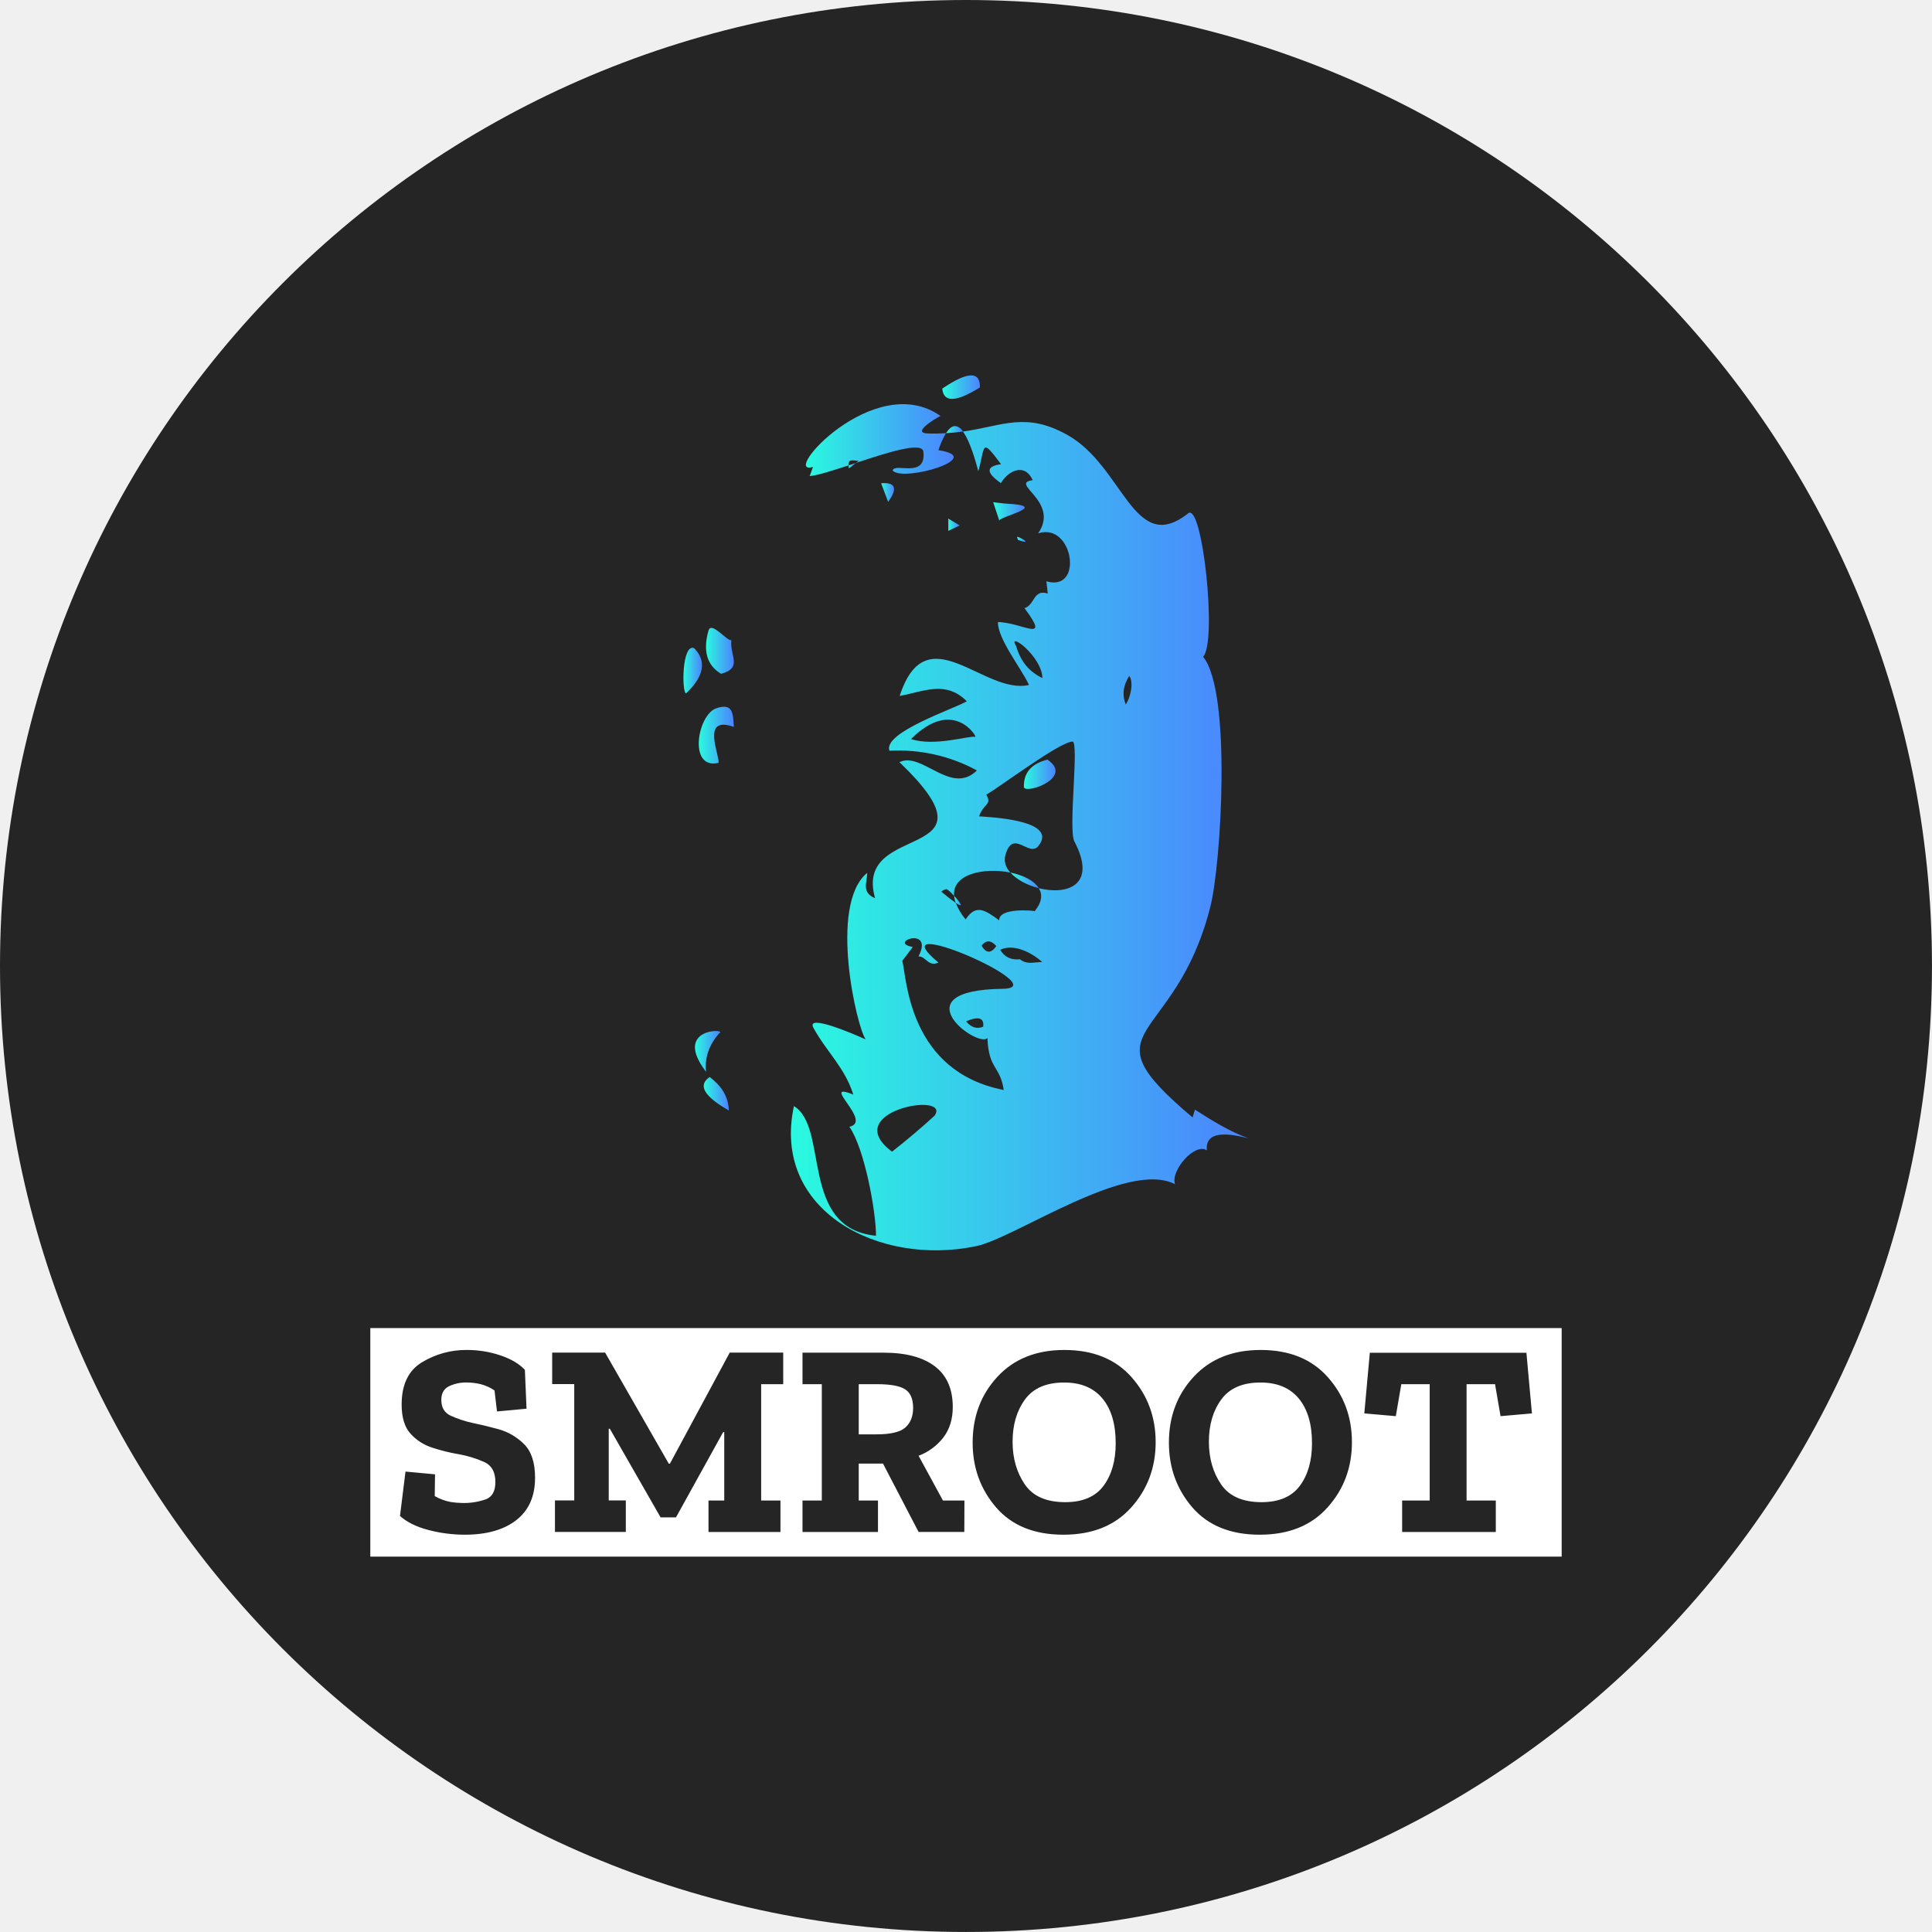
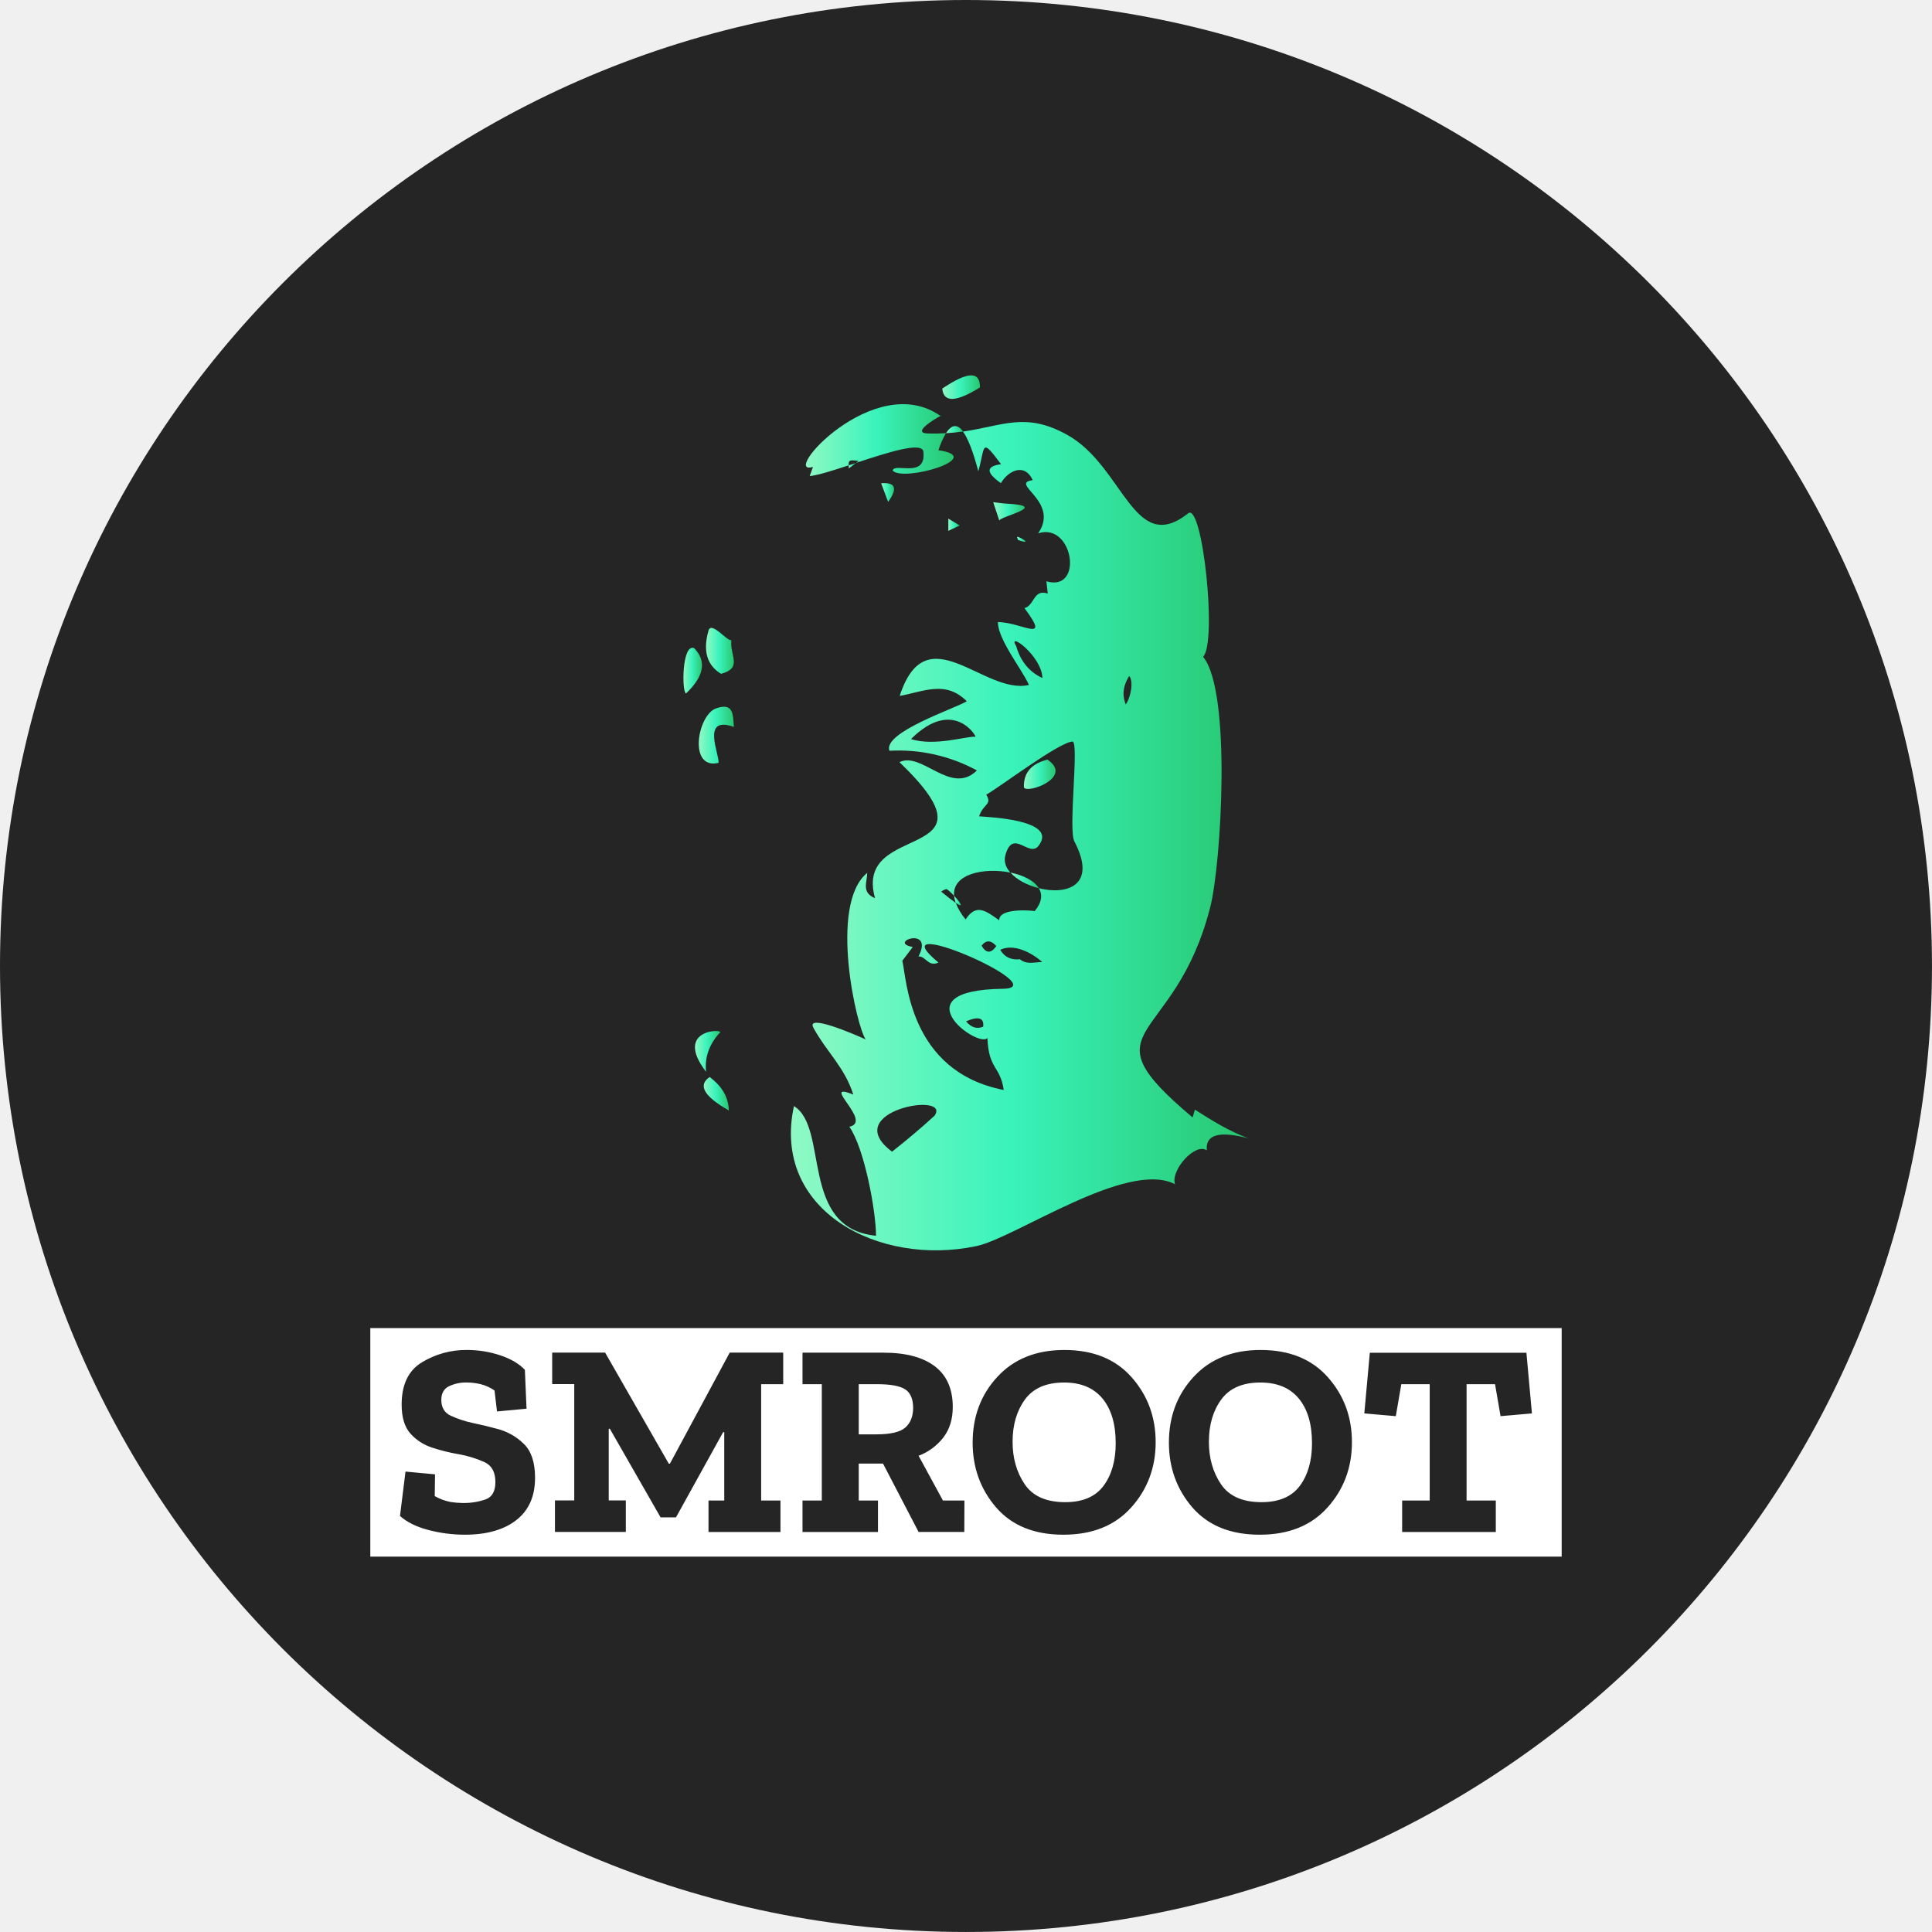
<svg xmlns="http://www.w3.org/2000/svg" xmlns:xlink="http://www.w3.org/1999/xlink" viewBox="0 0 981.43 981.43">
  <defs>
-     <style>.cls-1{fill:#252525;}.cls-2{fill:url(#Nowa_próbka_gradientu_1);}.cls-3{fill:url(#Nowa_próbka_gradientu_1-2);}.cls-4{fill:url(#Nowa_próbka_gradientu_1-3);}.cls-5{fill:url(#Nowa_próbka_gradientu_1-4);}.cls-6{fill:url(#Nowa_próbka_gradientu_1-5);}.cls-7{fill:url(#Nowa_próbka_gradientu_1-6);}.cls-8{fill:url(#Nowa_próbka_gradientu_1-7);}.cls-9{fill:url(#Nowa_próbka_gradientu_1-8);}.cls-10{fill:url(#Nowa_próbka_gradientu_1-9);}.cls-11{fill:url(#Nowa_próbka_gradientu_1-10);}.cls-12{fill:url(#Nowa_próbka_gradientu_1-11);}.cls-13{fill:url(#Nowa_próbka_gradientu_1-12);}.cls-14{fill:url(#Nowa_próbka_gradientu_1-13);}.cls-15{fill:url(#Nowa_próbka_gradientu_1-14);}.cls-16{fill:url(#Nowa_próbka_gradientu_1-15);}.cls-17{fill:url(#Nowa_próbka_gradientu_1-16);}.cls-18{fill:url(#Nowa_próbka_gradientu_1-17);}.cls-19{fill:url(#Nowa_próbka_gradientu_1-18);}.cls-20{fill:url(#Nowa_próbka_gradientu_1-19);}.cls-21{fill:url(#Nowa_próbka_gradientu_1-20);}.cls-22{fill:url(#Nowa_próbka_gradientu_1-21);}.cls-23{fill:url(#Nowa_próbka_gradientu_1-22);}.cls-24{fill:url(#Nowa_próbka_gradientu_1-23);}.cls-25{fill:url(#Nowa_próbka_gradientu_1-24);}.cls-26{fill:url(#Nowa_próbka_gradientu_1-25);}.cls-27{fill:#fff;}</style>
-     <linearGradient id="Nowa_próbka_gradientu_1" x1="431.12" y1="236.55" x2="434.86" y2="236.55" gradientUnits="userSpaceOnUse">
-       <stop offset="0" stop-color="#2afadf" />
-       <stop offset="1" stop-color="#4c83ff" />
+     <style>.cls-1{fill:#252525;}.cls-2{fill:url(#Gradient_bez_nazwy_75);}.cls-3{fill:url(#Gradient_bez_nazwy_75-2);}.cls-4{fill:url(#Gradient_bez_nazwy_75-3);}.cls-5{fill:url(#Gradient_bez_nazwy_75-4);}.cls-6{fill:url(#Gradient_bez_nazwy_75-5);}.cls-7{fill:url(#Gradient_bez_nazwy_75-6);}.cls-8{fill:url(#Gradient_bez_nazwy_75-7);}.cls-9{fill:url(#Gradient_bez_nazwy_75-8);}.cls-10{fill:url(#Gradient_bez_nazwy_75-9);}.cls-11{fill:url(#Gradient_bez_nazwy_75-10);}.cls-12{fill:url(#Gradient_bez_nazwy_75-11);}.cls-13{fill:url(#Gradient_bez_nazwy_75-12);}.cls-14{fill:url(#Gradient_bez_nazwy_75-13);}.cls-15{fill:url(#Gradient_bez_nazwy_75-14);}.cls-16{fill:url(#Gradient_bez_nazwy_75-15);}.cls-17{fill:url(#Gradient_bez_nazwy_75-16);}.cls-18{fill:url(#Gradient_bez_nazwy_75-17);}.cls-19{fill:url(#Gradient_bez_nazwy_75-18);}.cls-20{fill:url(#Gradient_bez_nazwy_75-19);}.cls-21{fill:url(#Gradient_bez_nazwy_75-20);}.cls-22{fill:url(#Gradient_bez_nazwy_75-21);}.cls-23{fill:url(#Gradient_bez_nazwy_75-22);}.cls-24{fill:url(#Gradient_bez_nazwy_75-23);}.cls-25{fill:url(#Gradient_bez_nazwy_75-24);}.cls-26{fill:url(#Gradient_bez_nazwy_75-25);}.cls-27{fill:#fff;}</style>
+     <linearGradient id="Gradient_bez_nazwy_75" x1="431.12" y1="236.55" x2="434.86" y2="236.55" gradientUnits="userSpaceOnUse">
+       <stop offset="0" stop-color="#90f9c4" />
+       <stop offset="0.48" stop-color="#39f3bb" />
+       <stop offset="1" stop-color="#28c76f" />
    </linearGradient>
-     <linearGradient id="Nowa_próbka_gradientu_1-2" x1="409.38" y1="223.59" x2="484.44" y2="223.59" xlink:href="#Nowa_próbka_gradientu_1" />
-     <linearGradient id="Nowa_próbka_gradientu_1-3" x1="477.74" y1="211.19" x2="478.26" y2="211.19" xlink:href="#Nowa_próbka_gradientu_1" />
-     <linearGradient id="Nowa_próbka_gradientu_1-4" x1="480.54" y1="218.26" x2="489.22" y2="218.26" xlink:href="#Nowa_próbka_gradientu_1" />
-     <linearGradient id="Nowa_próbka_gradientu_1-5" x1="484.7" y1="457.46" x2="488.07" y2="457.46" xlink:href="#Nowa_próbka_gradientu_1" />
-     <linearGradient id="Nowa_próbka_gradientu_1-6" x1="401.79" y1="424.76" x2="634.25" y2="424.76" xlink:href="#Nowa_próbka_gradientu_1" />
-     <linearGradient id="Nowa_próbka_gradientu_1-7" x1="513.28" y1="447.22" x2="527.71" y2="447.22" xlink:href="#Nowa_próbka_gradientu_1" />
-     <linearGradient id="Nowa_próbka_gradientu_1-8" x1="354.96" y1="373.43" x2="372.8" y2="373.43" xlink:href="#Nowa_próbka_gradientu_1" />
-     <linearGradient id="Nowa_próbka_gradientu_1-9" x1="358.64" y1="330.63" x2="372.78" y2="330.63" xlink:href="#Nowa_próbka_gradientu_1" />
-     <linearGradient id="Nowa_próbka_gradientu_1-10" x1="353.02" y1="534.11" x2="365.89" y2="534.11" xlink:href="#Nowa_próbka_gradientu_1" />
-     <linearGradient id="Nowa_próbka_gradientu_1-11" x1="347.18" y1="340.66" x2="356.61" y2="340.66" xlink:href="#Nowa_próbka_gradientu_1" />
-     <linearGradient id="Nowa_próbka_gradientu_1-12" x1="504.59" y1="259.75" x2="520.53" y2="259.75" xlink:href="#Nowa_próbka_gradientu_1" />
-     <linearGradient id="Nowa_próbka_gradientu_1-13" x1="357.48" y1="555.6" x2="370.25" y2="555.6" xlink:href="#Nowa_próbka_gradientu_1" />
-     <linearGradient id="Nowa_próbka_gradientu_1-14" x1="478.66" y1="196.67" x2="497.8" y2="196.67" xlink:href="#Nowa_próbka_gradientu_1" />
-     <linearGradient id="Nowa_próbka_gradientu_1-15" x1="516.62" y1="273.98" x2="520.97" y2="273.98" xlink:href="#Nowa_próbka_gradientu_1" />
-     <linearGradient id="Nowa_próbka_gradientu_1-16" x1="447.61" y1="250.18" x2="454.17" y2="250.18" xlink:href="#Nowa_próbka_gradientu_1" />
-     <linearGradient id="Nowa_próbka_gradientu_1-17" x1="481.73" y1="266.56" x2="487.52" y2="266.56" xlink:href="#Nowa_próbka_gradientu_1" />
-     <linearGradient id="Nowa_próbka_gradientu_1-18" x1="378.22" y1="307.16" x2="378.3" y2="307.16" xlink:href="#Nowa_próbka_gradientu_1" />
-     <linearGradient id="Nowa_próbka_gradientu_1-19" x1="379.31" y1="306.38" x2="379.33" y2="306.38" xlink:href="#Nowa_próbka_gradientu_1" />
-     <linearGradient id="Nowa_próbka_gradientu_1-20" x1="378.53" y1="306.87" x2="378.78" y2="306.87" xlink:href="#Nowa_próbka_gradientu_1" />
-     <linearGradient id="Nowa_próbka_gradientu_1-21" x1="379.33" y1="305.38" x2="382.04" y2="305.38" xlink:href="#Nowa_próbka_gradientu_1" />
-     <linearGradient id="Nowa_próbka_gradientu_1-22" x1="378.78" y1="306.58" x2="379.31" y2="306.58" xlink:href="#Nowa_próbka_gradientu_1" />
-     <linearGradient id="Nowa_próbka_gradientu_1-23" x1="378.3" y1="307.13" x2="378.31" y2="307.13" xlink:href="#Nowa_próbka_gradientu_1" />
-     <linearGradient id="Nowa_próbka_gradientu_1-24" x1="378.31" y1="307.04" x2="378.53" y2="307.04" xlink:href="#Nowa_próbka_gradientu_1" />
-     <linearGradient id="Nowa_próbka_gradientu_1-25" x1="520.13" y1="393.32" x2="536.2" y2="393.32" xlink:href="#Nowa_próbka_gradientu_1" />
+     <linearGradient id="Gradient_bez_nazwy_75-2" x1="409.38" y1="223.59" x2="484.44" y2="223.59" xlink:href="#Gradient_bez_nazwy_75" />
+     <linearGradient id="Gradient_bez_nazwy_75-3" x1="477.74" y1="211.19" x2="478.26" y2="211.19" xlink:href="#Gradient_bez_nazwy_75" />
+     <linearGradient id="Gradient_bez_nazwy_75-4" x1="480.54" y1="218.26" x2="489.22" y2="218.26" xlink:href="#Gradient_bez_nazwy_75" />
+     <linearGradient id="Gradient_bez_nazwy_75-5" x1="484.7" y1="457.46" x2="488.07" y2="457.46" xlink:href="#Gradient_bez_nazwy_75" />
+     <linearGradient id="Gradient_bez_nazwy_75-6" x1="401.79" y1="424.76" x2="634.25" y2="424.76" xlink:href="#Gradient_bez_nazwy_75" />
+     <linearGradient id="Gradient_bez_nazwy_75-7" x1="513.28" y1="447.22" x2="527.71" y2="447.22" xlink:href="#Gradient_bez_nazwy_75" />
+     <linearGradient id="Gradient_bez_nazwy_75-8" x1="354.96" y1="373.43" x2="372.8" y2="373.43" xlink:href="#Gradient_bez_nazwy_75" />
+     <linearGradient id="Gradient_bez_nazwy_75-9" x1="358.64" y1="330.63" x2="372.78" y2="330.63" xlink:href="#Gradient_bez_nazwy_75" />
+     <linearGradient id="Gradient_bez_nazwy_75-10" x1="353.02" y1="534.11" x2="365.89" y2="534.11" xlink:href="#Gradient_bez_nazwy_75" />
+     <linearGradient id="Gradient_bez_nazwy_75-11" x1="347.18" y1="340.66" x2="356.61" y2="340.66" xlink:href="#Gradient_bez_nazwy_75" />
+     <linearGradient id="Gradient_bez_nazwy_75-12" x1="504.59" y1="259.75" x2="520.53" y2="259.75" xlink:href="#Gradient_bez_nazwy_75" />
+     <linearGradient id="Gradient_bez_nazwy_75-13" x1="357.48" y1="555.6" x2="370.25" y2="555.6" xlink:href="#Gradient_bez_nazwy_75" />
+     <linearGradient id="Gradient_bez_nazwy_75-14" x1="478.66" y1="196.67" x2="497.8" y2="196.67" xlink:href="#Gradient_bez_nazwy_75" />
+     <linearGradient id="Gradient_bez_nazwy_75-15" x1="516.62" y1="273.98" x2="520.97" y2="273.98" xlink:href="#Gradient_bez_nazwy_75" />
+     <linearGradient id="Gradient_bez_nazwy_75-16" x1="447.61" y1="250.18" x2="454.17" y2="250.18" xlink:href="#Gradient_bez_nazwy_75" />
+     <linearGradient id="Gradient_bez_nazwy_75-17" x1="481.73" y1="266.56" x2="487.52" y2="266.56" xlink:href="#Gradient_bez_nazwy_75" />
+     <linearGradient id="Gradient_bez_nazwy_75-18" x1="378.22" y1="307.16" x2="378.3" y2="307.16" xlink:href="#Gradient_bez_nazwy_75" />
+     <linearGradient id="Gradient_bez_nazwy_75-19" x1="379.31" y1="306.38" x2="379.33" y2="306.38" xlink:href="#Gradient_bez_nazwy_75" />
+     <linearGradient id="Gradient_bez_nazwy_75-20" x1="378.53" y1="306.87" x2="378.78" y2="306.87" xlink:href="#Gradient_bez_nazwy_75" />
+     <linearGradient id="Gradient_bez_nazwy_75-21" x1="379.33" y1="305.38" x2="382.04" y2="305.38" xlink:href="#Gradient_bez_nazwy_75" />
+     <linearGradient id="Gradient_bez_nazwy_75-22" x1="378.78" y1="306.58" x2="379.31" y2="306.58" xlink:href="#Gradient_bez_nazwy_75" />
+     <linearGradient id="Gradient_bez_nazwy_75-23" x1="378.3" y1="307.13" x2="378.31" y2="307.13" xlink:href="#Gradient_bez_nazwy_75" />
+     <linearGradient id="Gradient_bez_nazwy_75-24" x1="378.31" y1="307.04" x2="378.53" y2="307.04" xlink:href="#Gradient_bez_nazwy_75" />
+     <linearGradient id="Gradient_bez_nazwy_75-25" x1="520.13" y1="393.32" x2="536.2" y2="393.32" xlink:href="#Gradient_bez_nazwy_75" />
  </defs>
  <g id="Warstwa_2" data-name="Warstwa 2">
    <g id="Warstwa_1-2" data-name="Warstwa 1">
      <circle class="cls-1" cx="490.71" cy="490.71" r="490.71" />
      <path class="cls-2" d="M431.2,237.94l3.66-2.78-3.74,1.23C431.13,236.84,431.16,237.35,431.2,237.94Z" />
      <path class="cls-3" d="M471.2,220.19c-8.26-.29,3.86-7.5,6.54-8.91-33.67-23.66-82,31.14-64.76,25.9l-1.67,4.67c4.16-.42,11.61-2.77,19.81-5.46-.09-2.79.61-2.79,5.09-2.25-.49.36-.93.7-1.35,1,16.15-5.31,33.65-11,34.22-5.65,1.48,13.91-14.79,5.25-15.62,9.56,5.49,6,48.12-6.67,23.25-10.35a42,42,0,0,1,3.83-8.65C477.62,220.24,474.52,220.3,471.2,220.19Z" />
      <path class="cls-4" d="M477.74,211.28l.09.06C478.48,210.94,478.34,211,477.74,211.28Z" />
      <path class="cls-5" d="M480.54,220.07c3.09-.18,6-.49,8.68-.88Q484.83,213.3,480.54,220.07Z" />
      <path class="cls-6" d="M484.7,455.07a13.93,13.93,0,0,0,.82,3.59C490.16,461.79,487.58,458.16,484.7,455.07Z" />
      <path class="cls-7" d="M607,563.69l-1.17,3.95c-56.44-47.43-9.19-35.23,9-107,5.51-21.68,10.9-109.39-3.68-127,7.29-7.36-.34-78.64-7.57-72.89-27.67,22-32.69-23.84-61.42-39.84-21.18-11.79-32.59-4.59-53-1.68q3.86,5.19,7.81,20.18c3.66-12.91,1.16-17.44,11.55-3.6q-11.59,1.56-.08,9.61c3.48-6,11.91-10.73,16.17-1.5-12.37,1.63,14,10.68,2.76,27,17.84-5.79,23.28,30,4.19,24.37.23,2.18.42,3.87.67,6.22-7.37-2.42-6.51,5.89-11.81,7.42,13.72,18.35-1.13,7.23-13.49,7.07-.1,8.73,12.1,23.78,15.77,31.94-22.9,5.3-52.08-36.2-65.67,5.58,12.51-2.3,23.36-8,34.09,2.71-6.15,3.75-42.77,15.82-39.3,25.14a83.46,83.46,0,0,1,44.44,10c-13.22,13-27.95-9.83-39.34-4.2,54.15,52-23.79,29.12-12.4,69.1-7.09-2.92-4-8.12-4-12.85-19.86,16.18-5.09,79.25-.73,84.6-5.64-2.57-30.7-13.39-26.56-5.86,6.79,12.36,15.9,20.08,20.23,33.87-17.64-7.11,10.31,13.79-2,16.34,7.73,11.08,13.54,43.05,13.54,55.38-39.08-3.87-23.69-54.93-41.69-65.86C391.86,614.73,446.16,643.54,496,633c19.89-4.2,76.64-44,100.89-31.44-2.4-7.06,10.35-21.37,16.18-17.17q-1.26-12.07,21.2-6.1C624.49,574.74,615.72,569.23,607,563.69Zm-3.8-143.83c12.13,4.81,1.52.6,0,0ZM495.46,374.29c-3.32-.66-20.66,5.08-32.68,1.14C484.34,353.89,496.44,374.48,495.46,374.29Zm20.73-46.12c-4.89-7.91,13,4.86,13.34,16.25Q519.53,339.82,516.19,328.17ZM474.73,566.78q-10.46,9.53-21.58,18.25C425.61,564.49,483.55,554.16,474.73,566.78Zm34.65-64.49c-53.06.73-12.51,30.44-7.79,25,.64,16.11,6.47,14,8.29,26.41-48.28-9.43-49.28-56.63-51.51-65.65,1.72-2.27,3.43-4.51,5.31-7-13.28-2.33,11.06-10.95,2.9,4.81,3.77-.2,4.87,5.47,10.14,3.11C444.25,461.91,537.36,501.91,509.38,502.29Zm-9.94,19.25q-4.79,2-8.69-2.72Q500.26,514.79,499.44,521.54Zm-.82-41.14q3.4-4.45,7.5.19Q502.09,486.37,498.62,480.4Zm19.48,6.89q-6.76.72-10-4.8c6.75-3.3,15.9,1.33,21.32,6.2C524.83,488.81,521.57,490.09,518.1,487.29Zm9.61-36.1c1.91,3.17,1.65,7.1-2.11,11.66-.26-.25-18.31-2-18,4.66-7-5-11.73-8.61-17.08-.45a30.2,30.2,0,0,1-5-8.4c-1.56-1.05-3.93-2.86-7.39-5.71a7.25,7.25,0,0,1,2.53-1.3c.47-.09,2.31,1.57,4,3.42-1-11.26,15.47-14.47,28.58-11.82-2.3-2.6-3.4-5.6-2.54-8.75,3.79-13.92,12,1.26,16.78-4.75,10.61-13.38-25.57-14.68-30.12-15.06,2.16-6.52,6.81-5.82,3.65-11,7.55-4.35,36.65-26.43,43.75-27,3.58-.27-2.22,44.64,1,50.72C557.6,450,541.8,454.76,527.71,451.19Zm44.16-93.34c-2.11-5.3-1.08-9.89,1.73-14.45C575.76,345.69,574.79,353.5,571.87,357.85Z" />
      <path class="cls-8" d="M513.28,443.25c3.18,3.62,8.66,6.48,14.43,7.94C525.36,447.3,519.73,444.56,513.28,443.25Z" />
      <path class="cls-9" d="M363.79,359.83c-9.53,3.34-14.29,31.35,1.22,27.7.67-3.86-9.2-24.38,7.79-18.26C372.38,362.68,372.48,356.79,363.79,359.83Z" />
      <path class="cls-10" d="M366.3,342.3c11.14-3.05,4.34-9.19,5.22-17.1-2.36.58-10.43-10.32-11.71-4.53Q355.64,335.85,366.3,342.3Z" />
      <path class="cls-11" d="M358.68,544.48q-1.15-10.82,6.78-19.69C369.65,522.54,341.39,521.9,358.68,544.48Z" />
      <path class="cls-12" d="M352.63,329.25c-6.28-2.55-6.35,22.56-4.12,23Q362.29,339.16,352.63,329.25Z" />
      <path class="cls-13" d="M511.54,255.86c-2.16-.11-4.3-.46-7-.76l3.07,9.3C508.93,262,533.28,257,511.54,255.86Z" />
      <path class="cls-14" d="M360.52,547.1q-9.27,6.21,9.73,17C370,556.47,366,551.3,360.52,547.1Z" />
      <path class="cls-15" d="M497.79,196.8q.27-12.51-19.13.6Q479.61,208.17,497.79,196.8Z" />
      <path class="cls-16" d="M516.77,273.25a2.24,2.24,0,0,1,.3,1C526.71,277.7,515.23,270.83,516.77,273.25Z" />
      <path class="cls-17" d="M447.61,245.47c1.22,3.29,2.28,6.12,3.54,9.48Q458.61,244.65,447.61,245.47Z" />
      <path class="cls-18" d="M481.73,269.68l5.79-2.75-5.79-3.49Z" />
      <path class="cls-19" d="M378.3,307.13Z" />
      <path class="cls-20" d="M379.31,306.39h0Z" />
      <path class="cls-21" d="M378.53,307l.25-.18Z" />
      <path class="cls-22" d="M381.13,305.05l-1.8,1.33C380.91,305.22,383.38,303.4,381.13,305.05Z" />
      <path class="cls-23" d="M378.78,306.78l.53-.39Z" />
      <path class="cls-24" d="M378.3,307.13h0Z" />
      <path class="cls-25" d="M378.31,307.12l.22-.16Z" />
      <path class="cls-26" d="M532.05,385.88Q519.71,389,520.14,400C521.66,403.44,545.63,394.86,532.05,385.88Z" />
      <path class="cls-27" d="M459.76,705.73q-4.06-2.58-14.28-2.59h-9.25v25.49h9q10.79,0,14.7-3.5t3.93-9.94Q463.83,708.32,459.76,705.73Z" />
      <path class="cls-27" d="M540.57,702.3q-13.59,0-19.89,8.61t-6.3,21.5q0,12.47,6.16,21.57t20.59,9.1q13.3,0,19.47-8.33t6.16-21.64q0-14.57-6.72-22.69T540.57,702.3Z" />
      <path class="cls-27" d="M640.29,702.3q-13.59,0-19.89,8.61t-6.3,21.5q0,12.47,6.16,21.57t20.59,9.1q13.3,0,19.47-8.33t6.16-21.64q0-14.57-6.72-22.69T640.29,702.3Z" />
      <path class="cls-27" d="M188.11,674.65V790.74h605.2V674.65Zm74.18,97.54q-9.53,7.42-26.19,7.42a72.84,72.84,0,0,1-18.41-2.38q-9.18-2.38-14.5-7.14l2.8-22.55,15,1.4L220.84,760a26.09,26.09,0,0,0,8.12,3,40.18,40.18,0,0,0,5.74.49,33.44,33.44,0,0,0,12.19-1.89q4.76-1.89,4.76-8.75,0-7.56-5.6-10.15a55.75,55.75,0,0,0-13.17-4,91.31,91.31,0,0,1-13.23-3.29,25.11,25.11,0,0,1-11.14-7.14q-4.48-5-4.48-14.77,0-15.27,10.36-21.5a43.19,43.19,0,0,1,22.69-6.24,53.3,53.3,0,0,1,17.09,2.74q8.11,2.73,12.46,7.35l.84,19.75-15,1.4-1.26-10.65a21.44,21.44,0,0,0-7.07-3.22,30.37,30.37,0,0,0-6.94-.84,19.88,19.88,0,0,0-9.31,2c-2.48,1.31-3.71,3.6-3.71,6.86q0,5.75,4.76,8a53.35,53.35,0,0,0,10.92,3.64q5.61,1.13,13.1,3.15a29.67,29.67,0,0,1,13.16,7.56q5.69,5.53,5.68,17.16Q271.82,764.76,262.29,772.19Zm135.57-69.05h-11.2v59.1h9.8v16H359.91v-16h8V727.51h-.56l-23.95,43.28h-7.84l-25.77-45h-.56v36.41h8.68v16h-36v-16h9.8v-59.1H280.5v-16h26.89l32.35,56.44h.56l30.39-56.44h27.17Zm92,75.07H466.63l-18.07-34.73H436.23v18.76H446v16H407.66v-16h9.81v-59.1h-9.81v-16h41.18q16.95,0,26.05,6.93t9.1,20.66q0,9.24-4.76,15.47a28.6,28.6,0,0,1-12.6,9.31L479,762.24h10.92Zm84.8-12.47q-12.39,13.88-34.52,13.87T506,765.74q-11.91-13.86-11.91-32.91,0-19.87,12.61-33.47t34-13.59q21.85,0,34.1,13.8t12.26,33Q587.07,751.89,574.67,765.74Zm99.72,0Q662,779.62,639.87,779.61t-34.18-13.87q-11.9-13.86-11.9-32.91,0-19.87,12.61-33.47t34-13.59q21.84,0,34.1,13.8t12.26,33Q686.79,751.89,674.39,765.74Zm87.88-46.35-2.8-16.25H745v59.1h14.85v16H712.27v-16h14v-59.1H711.85l-2.8,16.25-16-1.4,2.8-30.81h79.55l2.8,30.81Z" />
    </g>
  </g>
</svg>
